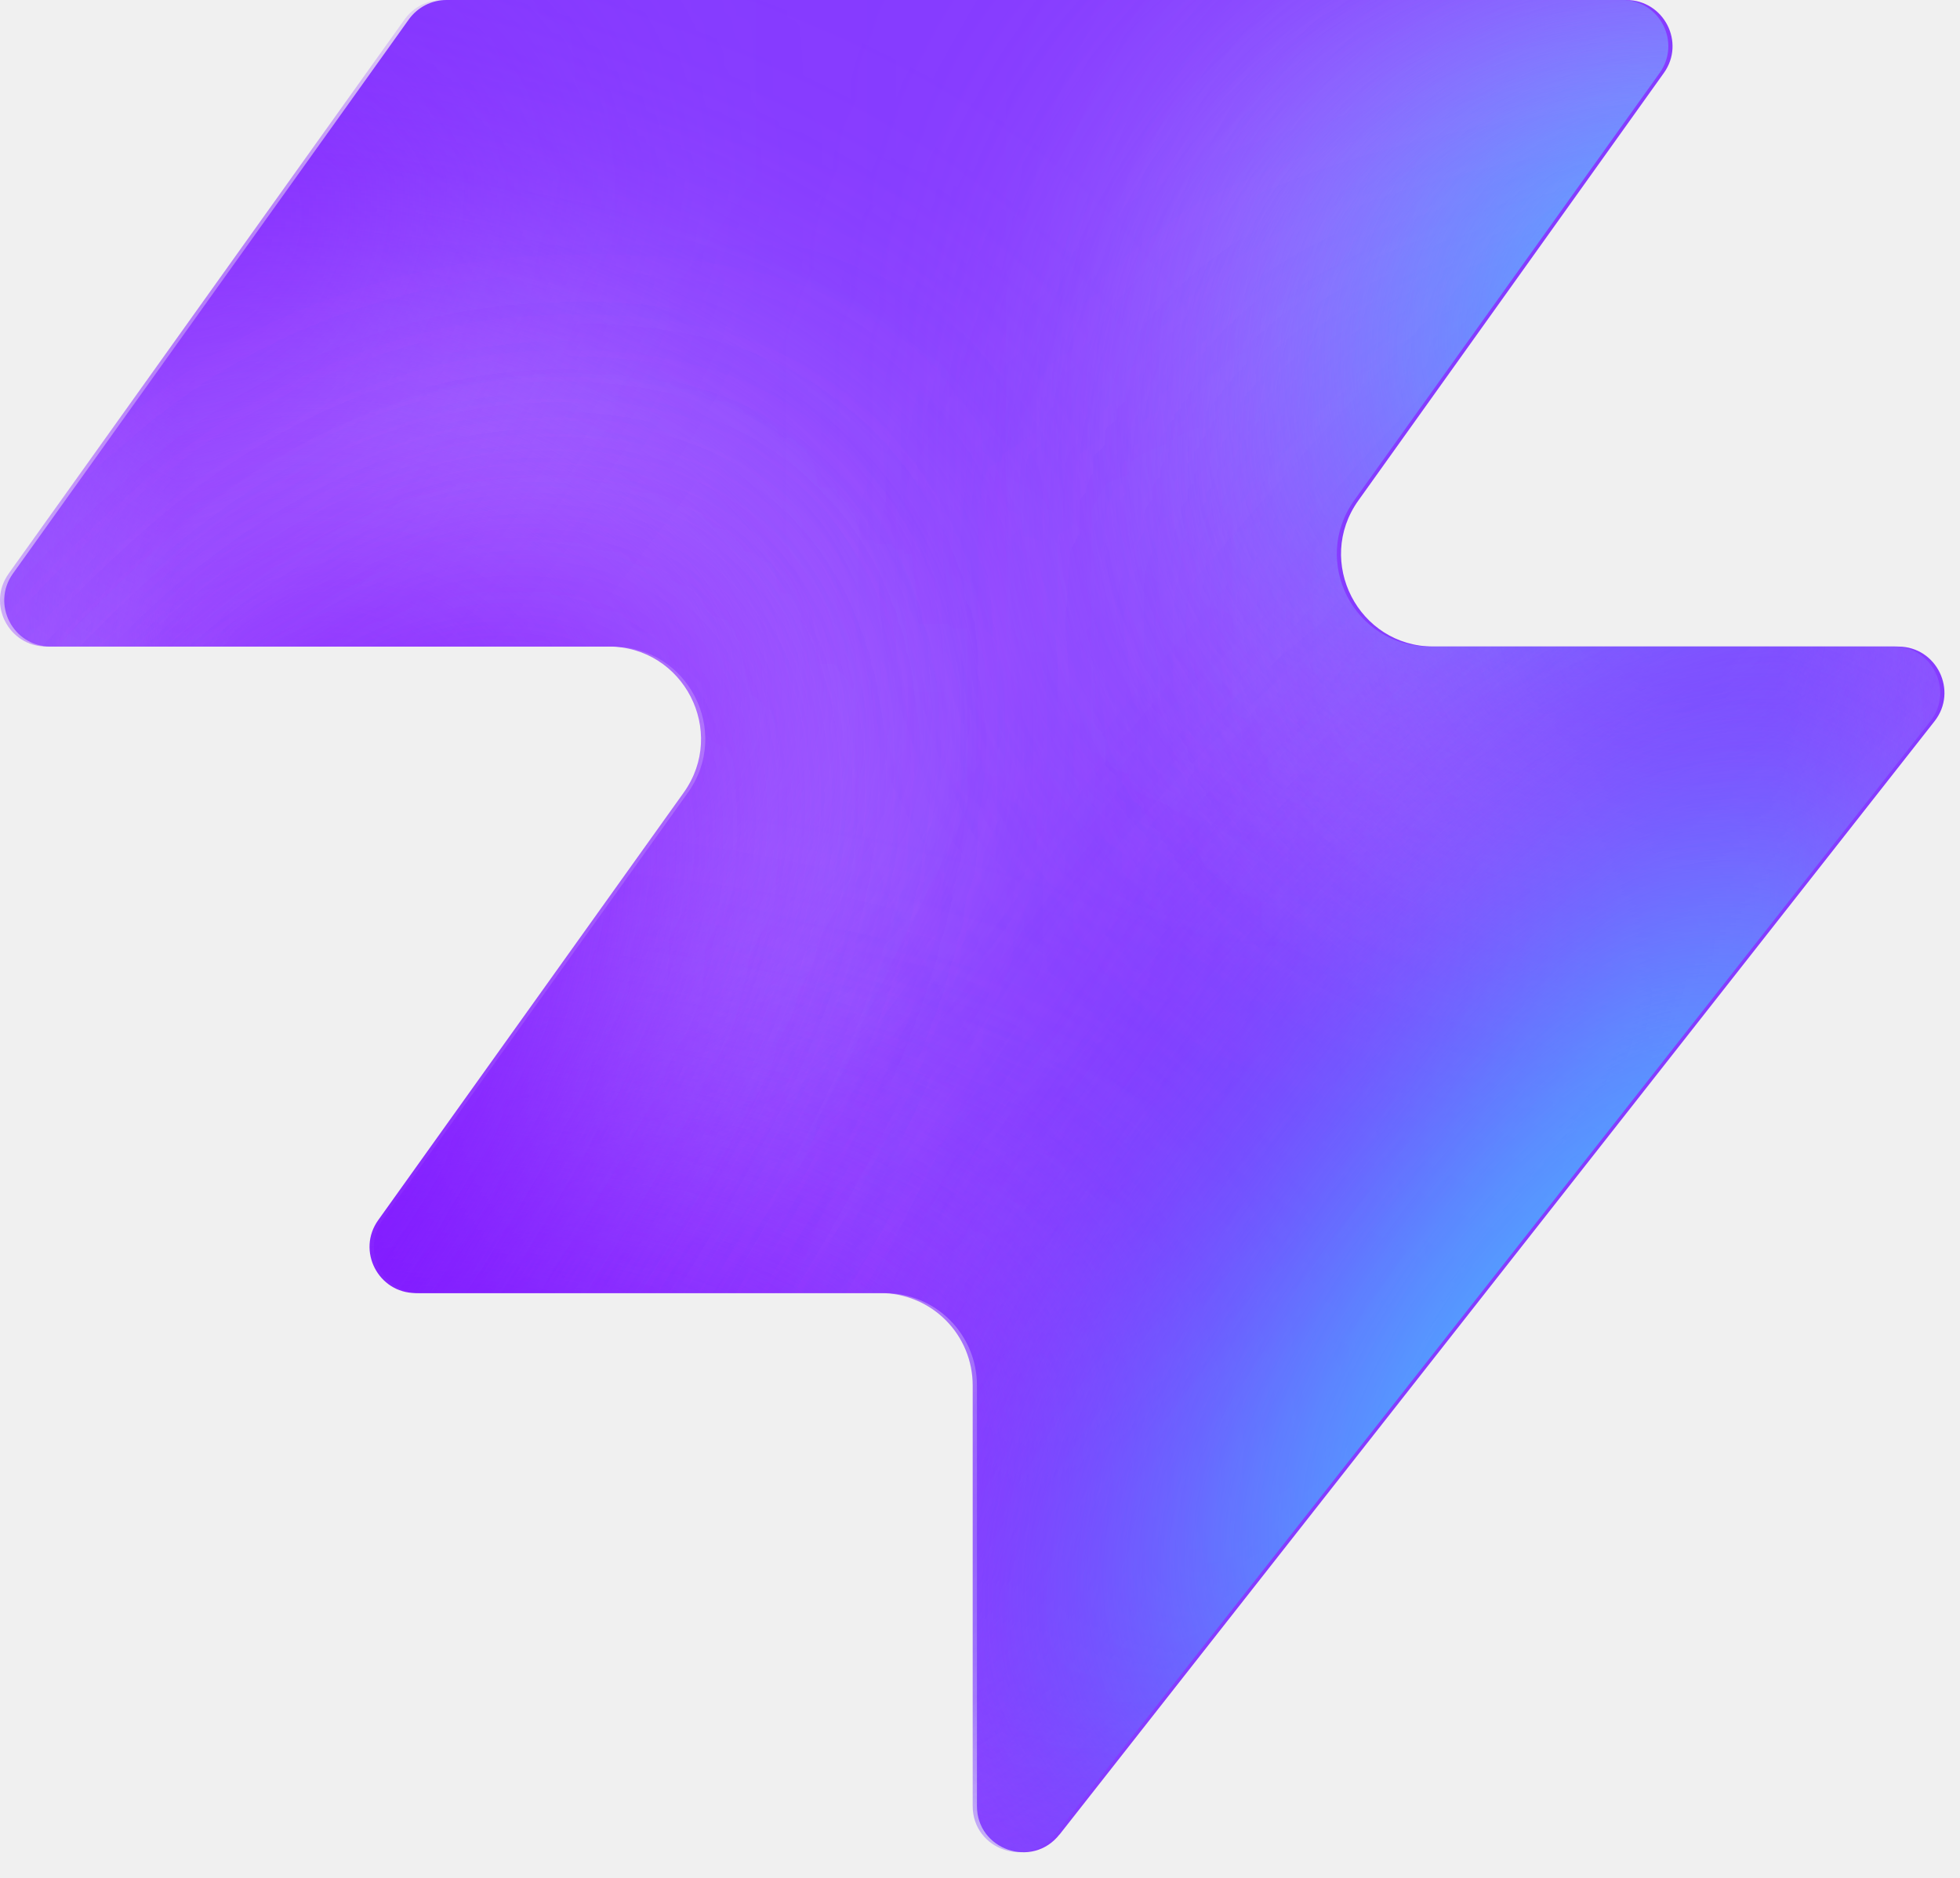
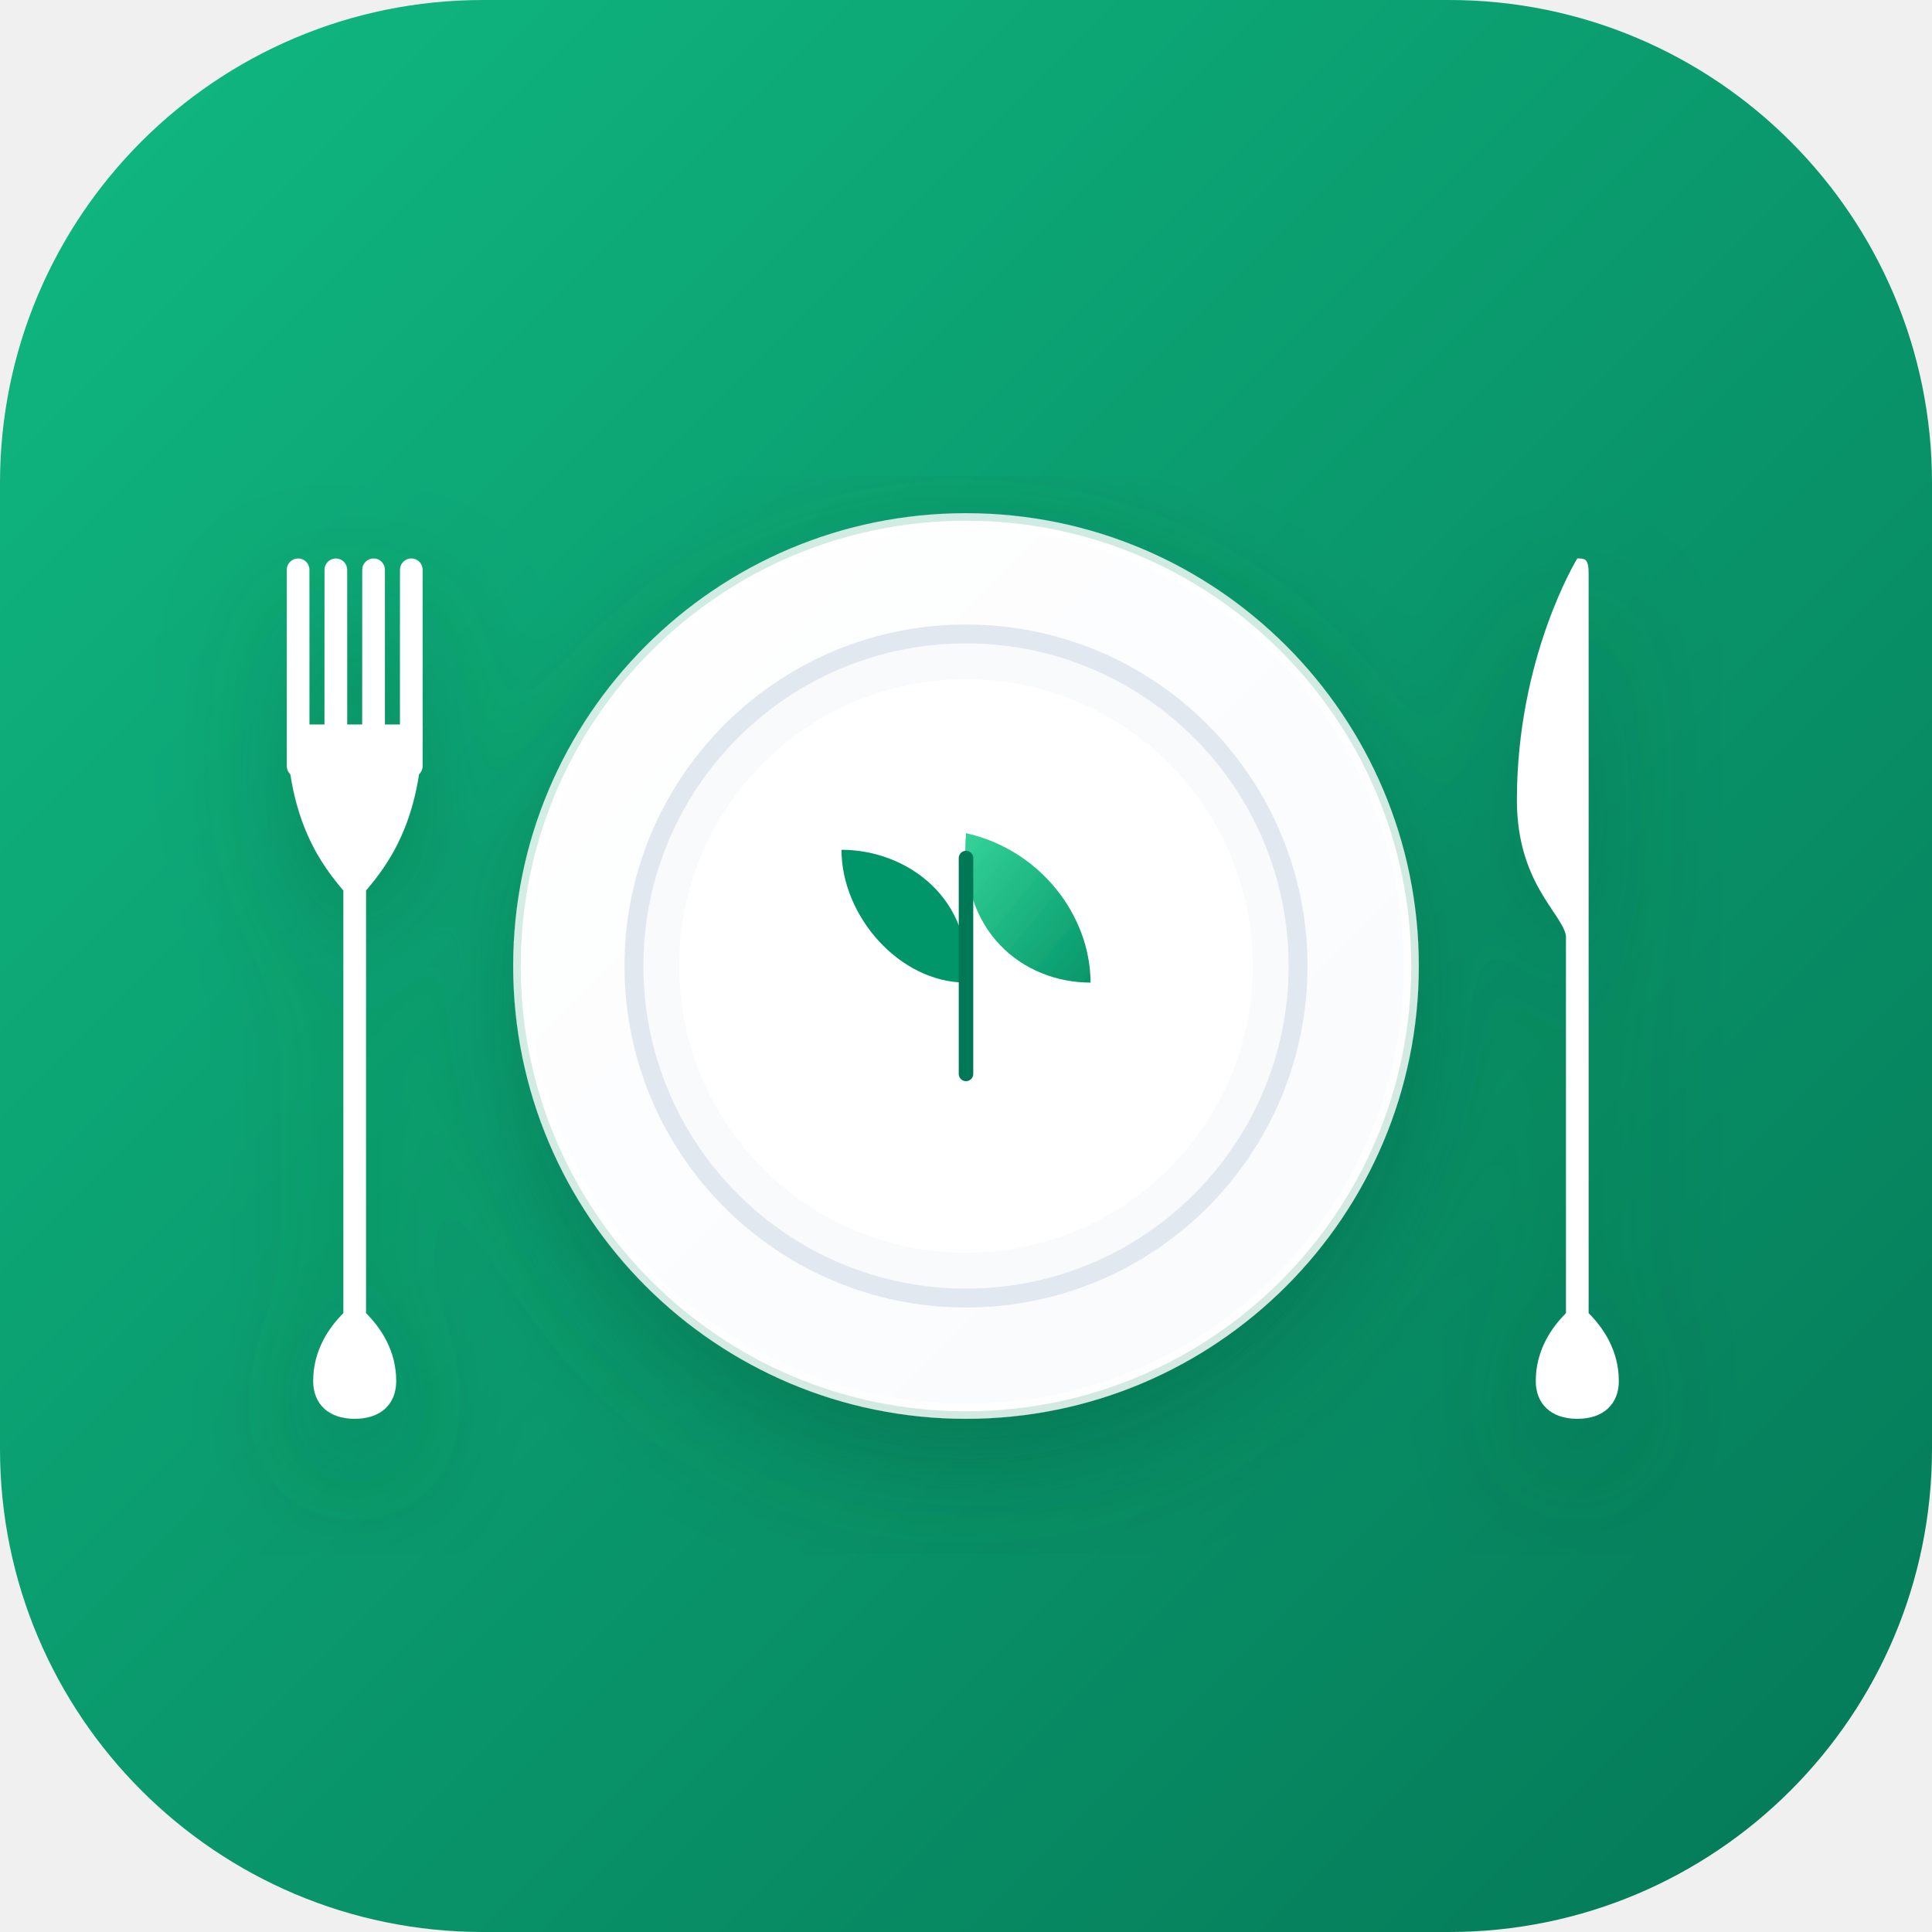
- <svg xmlns="http://www.w3.org/2000/svg" width="48" height="46" fill="none" viewBox="0 0 48 46">
-   <path fill="#863bff" d="M25.946 44.938c-.664.845-2.021.375-2.021-.698V33.937a2.26 2.26 0 0 0-2.262-2.262H10.287c-.92 0-1.456-1.04-.92-1.788l7.48-10.471c1.07-1.497 0-3.578-1.842-3.578H1.237c-.92 0-1.456-1.04-.92-1.788L10.013.474c.214-.297.556-.474.92-.474h28.894c.92 0 1.456 1.04.92 1.788l-7.48 10.471c-1.07 1.498 0 3.579 1.842 3.579h11.377c.943 0 1.473 1.088.89 1.83L25.947 44.94z" style="fill:#863bff;fill:color(display-p3 .525 .23 1);fill-opacity:1" />
-   <mask id="a" width="48" height="46" x="0" y="0" maskUnits="userSpaceOnUse" style="mask-type:alpha">
-     <path fill="#000" d="M25.842 44.938c-.664.844-2.021.375-2.021-.698V33.937a2.26 2.26 0 0 0-2.262-2.262H10.183c-.92 0-1.456-1.04-.92-1.788l7.48-10.471c1.07-1.498 0-3.579-1.842-3.579H1.133c-.92 0-1.456-1.04-.92-1.787L9.91.473c.214-.297.556-.474.92-.474h28.894c.92 0 1.456 1.04.92 1.788l-7.48 10.471c-1.07 1.498 0 3.578 1.842 3.578h11.377c.943 0 1.473 1.088.89 1.832L25.843 44.94z" style="fill:#000;fill-opacity:1" />
-   </mask>
-   <g mask="url(#a)">
-     <g filter="url(#b)">
-       <ellipse cx="5.508" cy="14.704" fill="#ede6ff" rx="5.508" ry="14.704" style="fill:#ede6ff;fill:color(display-p3 .927 .903 1);fill-opacity:1" transform="matrix(.00324 1 1 -.00324 -4.47 31.516)" />
+ <svg xmlns="http://www.w3.org/2000/svg" viewBox="0 0 512 512" width="100%" height="100%">
+   <defs>
+     <linearGradient id="bgGrad" x1="0%" y1="0%" x2="100%" y2="100%">
+       <stop offset="0%" stop-color="#10B981" />
+       <stop offset="100%" stop-color="#047857" />
+     </linearGradient>
+     <linearGradient id="plateGrad" x1="0%" y1="0%" x2="100%" y2="100%">
+       <stop offset="0%" stop-color="#FFFFFF" />
+       <stop offset="100%" stop-color="#F8FAFC" />
+     </linearGradient>
+     <linearGradient id="leafGrad" x1="0%" y1="0%" x2="100%" y2="100%">
+       <stop offset="0%" stop-color="#34D399" />
+       <stop offset="100%" stop-color="#059669" />
+     </linearGradient>
+     <filter id="dropShadow" x="-10%" y="-10%" width="120%" height="125%">
+       <feDropShadow dx="0" dy="12" stdDeviation="16" flood-color="#064E3B" flood-opacity="0.35" />
+     </filter>
+   </defs>
+   <rect width="512" height="512" rx="128" fill="url(#bgGrad)" />
+   <g filter="url(#dropShadow)">
+     <circle cx="256" cy="256" r="118" fill="url(#plateGrad)" />
+     <circle cx="256" cy="256" r="118" fill="none" stroke="#FFFFFF" stroke-width="4" stroke-opacity="0.8" />
+     <circle cx="256" cy="256" r="88" fill="#F8FAFC" stroke="#E2E8F0" stroke-width="5" />
+     <circle cx="256" cy="256" r="76" fill="#FFFFFF" />
+     <g transform="translate(256, 256) scale(1.1) translate(-256, -256)">
+       <path d="M256 224 C274 228 286 244 286 260 C270 260 254 248 256 224 Z" fill="url(#leafGrad)" />
+       <path d="M256 260 C240 260 226 244 226 228 C242 228 258 240 256 260 Z" fill="#059669" />
+       <path d="M256 230 L256 282" stroke="#047857" stroke-width="3.5" stroke-linecap="round" />
    </g>
-     <g filter="url(#c)">
-       <ellipse cx="10.399" cy="29.851" fill="#ede6ff" rx="10.399" ry="29.851" style="fill:#ede6ff;fill:color(display-p3 .927 .903 1);fill-opacity:1" transform="matrix(.00324 1 1 -.00324 -39.328 7.883)" />
+     <g fill="#FFFFFF">
+       <rect x="76" y="148" width="6" height="58" rx="3" />
+       <rect x="86" y="148" width="6" height="58" rx="3" />
+       <rect x="96" y="148" width="6" height="58" rx="3" />
+       <rect x="106" y="148" width="6" height="58" rx="3" />
+       <path d="M76 192 C76 218 86 230 91 236 L91 348 C87 352 83 358 83 366 C83 372 87 376 94 376 C101 376 105 372 105 366 C105 358 101 352 97 348 L97 236 C102 230 112 218 112 192 Z" />
    </g>
-     <g filter="url(#d)">
-       <ellipse cx="5.508" cy="30.487" fill="#7e14ff" rx="5.508" ry="30.487" style="fill:#7e14ff;fill:color(display-p3 .492 .077 1);fill-opacity:1" transform="rotate(89.814 -25.913 -14.639)scale(1 -1)" />
-     </g>
-     <g filter="url(#e)">
-       <ellipse cx="5.508" cy="30.599" fill="#7e14ff" rx="5.508" ry="30.599" style="fill:#7e14ff;fill:color(display-p3 .492 .077 1);fill-opacity:1" transform="rotate(89.814 -32.644 -3.334)scale(1 -1)" />
-     </g>
-     <g filter="url(#f)">
-       <ellipse cx="5.508" cy="30.599" fill="#7e14ff" rx="5.508" ry="30.599" style="fill:#7e14ff;fill:color(display-p3 .492 .077 1);fill-opacity:1" transform="matrix(.00324 1 1 -.00324 -34.34 30.47)" />
-     </g>
-     <g filter="url(#g)">
-       <ellipse cx="14.072" cy="22.078" fill="#ede6ff" rx="14.072" ry="22.078" style="fill:#ede6ff;fill:color(display-p3 .927 .903 1);fill-opacity:1" transform="rotate(93.35 24.506 48.493)scale(-1 1)" />
-     </g>
-     <g filter="url(#h)">
-       <ellipse cx="3.47" cy="21.501" fill="#7e14ff" rx="3.47" ry="21.501" style="fill:#7e14ff;fill:color(display-p3 .492 .077 1);fill-opacity:1" transform="rotate(89.009 28.708 47.59)scale(-1 1)" />
-     </g>
-     <g filter="url(#i)">
-       <ellipse cx="3.47" cy="21.501" fill="#7e14ff" rx="3.47" ry="21.501" style="fill:#7e14ff;fill:color(display-p3 .492 .077 1);fill-opacity:1" transform="rotate(89.009 28.708 47.59)scale(-1 1)" />
-     </g>
-     <g filter="url(#j)">
-       <ellipse cx=".387" cy="8.972" fill="#7e14ff" rx="4.407" ry="29.108" style="fill:#7e14ff;fill:color(display-p3 .492 .077 1);fill-opacity:1" transform="rotate(39.51 .387 8.972)" />
-     </g>
-     <g filter="url(#k)">
-       <ellipse cx="47.523" cy="-6.092" fill="#7e14ff" rx="4.407" ry="29.108" style="fill:#7e14ff;fill:color(display-p3 .492 .077 1);fill-opacity:1" transform="rotate(37.892 47.523 -6.092)" />
-     </g>
-     <g filter="url(#l)">
-       <ellipse cx="41.412" cy="6.333" fill="#47bfff" rx="5.971" ry="9.665" style="fill:#47bfff;fill:color(display-p3 .28 .748 1);fill-opacity:1" transform="rotate(37.892 41.412 6.333)" />
-     </g>
-     <g filter="url(#m)">
-       <ellipse cx="-1.879" cy="38.332" fill="#7e14ff" rx="4.407" ry="29.108" style="fill:#7e14ff;fill:color(display-p3 .492 .077 1);fill-opacity:1" transform="rotate(37.892 -1.88 38.332)" />
-     </g>
-     <g filter="url(#n)">
-       <ellipse cx="-1.879" cy="38.332" fill="#7e14ff" rx="4.407" ry="29.108" style="fill:#7e14ff;fill:color(display-p3 .492 .077 1);fill-opacity:1" transform="rotate(37.892 -1.88 38.332)" />
-     </g>
-     <g filter="url(#o)">
-       <ellipse cx="35.651" cy="29.907" fill="#7e14ff" rx="4.407" ry="29.108" style="fill:#7e14ff;fill:color(display-p3 .492 .077 1);fill-opacity:1" transform="rotate(37.892 35.651 29.907)" />
-     </g>
-     <g filter="url(#p)">
-       <ellipse cx="38.418" cy="32.4" fill="#47bfff" rx="5.971" ry="15.297" style="fill:#47bfff;fill:color(display-p3 .28 .748 1);fill-opacity:1" transform="rotate(37.892 38.418 32.4)" />
+     <g fill="#FFFFFF">
+       <path d="M418 148 C418 148 402 174 402 212 C402 234 414 242 415 248 L415 348 C411 352 407 358 407 366 C407 372 411 376 418 376 C425 376 429 372 429 366 C429 358 425 352 421 348 L421 152 C421 148 420 148 418 148 Z" />
    </g>
  </g>
-   <defs>
-     <filter id="b" width="60.045" height="41.654" x="-19.77" y="16.149" color-interpolation-filters="sRGB" filterUnits="userSpaceOnUse">
-       <feFlood flood-opacity="0" result="BackgroundImageFix" />
-       <feBlend in="SourceGraphic" in2="BackgroundImageFix" result="shape" />
-       <feGaussianBlur result="effect1_foregroundBlur_2002_17158" stdDeviation="7.659" />
-     </filter>
-     <filter id="c" width="90.34" height="51.437" x="-54.613" y="-7.533" color-interpolation-filters="sRGB" filterUnits="userSpaceOnUse">
-       <feFlood flood-opacity="0" result="BackgroundImageFix" />
-       <feBlend in="SourceGraphic" in2="BackgroundImageFix" result="shape" />
-       <feGaussianBlur result="effect1_foregroundBlur_2002_17158" stdDeviation="7.659" />
-     </filter>
-     <filter id="d" width="79.355" height="29.4" x="-49.64" y="2.03" color-interpolation-filters="sRGB" filterUnits="userSpaceOnUse">
-       <feFlood flood-opacity="0" result="BackgroundImageFix" />
-       <feBlend in="SourceGraphic" in2="BackgroundImageFix" result="shape" />
-       <feGaussianBlur result="effect1_foregroundBlur_2002_17158" stdDeviation="4.596" />
-     </filter>
-     <filter id="e" width="79.579" height="29.4" x="-45.045" y="20.029" color-interpolation-filters="sRGB" filterUnits="userSpaceOnUse">
-       <feFlood flood-opacity="0" result="BackgroundImageFix" />
-       <feBlend in="SourceGraphic" in2="BackgroundImageFix" result="shape" />
-       <feGaussianBlur result="effect1_foregroundBlur_2002_17158" stdDeviation="4.596" />
-     </filter>
-     <filter id="f" width="79.579" height="29.4" x="-43.513" y="21.178" color-interpolation-filters="sRGB" filterUnits="userSpaceOnUse">
-       <feFlood flood-opacity="0" result="BackgroundImageFix" />
-       <feBlend in="SourceGraphic" in2="BackgroundImageFix" result="shape" />
-       <feGaussianBlur result="effect1_foregroundBlur_2002_17158" stdDeviation="4.596" />
-     </filter>
-     <filter id="g" width="74.749" height="58.852" x="15.756" y="-17.901" color-interpolation-filters="sRGB" filterUnits="userSpaceOnUse">
-       <feFlood flood-opacity="0" result="BackgroundImageFix" />
-       <feBlend in="SourceGraphic" in2="BackgroundImageFix" result="shape" />
-       <feGaussianBlur result="effect1_foregroundBlur_2002_17158" stdDeviation="7.659" />
-     </filter>
-     <filter id="h" width="61.377" height="25.362" x="23.548" y="2.284" color-interpolation-filters="sRGB" filterUnits="userSpaceOnUse">
-       <feFlood flood-opacity="0" result="BackgroundImageFix" />
-       <feBlend in="SourceGraphic" in2="BackgroundImageFix" result="shape" />
-       <feGaussianBlur result="effect1_foregroundBlur_2002_17158" stdDeviation="4.596" />
-     </filter>
-     <filter id="i" width="61.377" height="25.362" x="23.548" y="2.284" color-interpolation-filters="sRGB" filterUnits="userSpaceOnUse">
-       <feFlood flood-opacity="0" result="BackgroundImageFix" />
-       <feBlend in="SourceGraphic" in2="BackgroundImageFix" result="shape" />
-       <feGaussianBlur result="effect1_foregroundBlur_2002_17158" stdDeviation="4.596" />
-     </filter>
-     <filter id="j" width="56.045" height="63.649" x="-27.636" y="-22.853" color-interpolation-filters="sRGB" filterUnits="userSpaceOnUse">
-       <feFlood flood-opacity="0" result="BackgroundImageFix" />
-       <feBlend in="SourceGraphic" in2="BackgroundImageFix" result="shape" />
-       <feGaussianBlur result="effect1_foregroundBlur_2002_17158" stdDeviation="4.596" />
-     </filter>
-     <filter id="k" width="54.814" height="64.646" x="20.116" y="-38.415" color-interpolation-filters="sRGB" filterUnits="userSpaceOnUse">
-       <feFlood flood-opacity="0" result="BackgroundImageFix" />
-       <feBlend in="SourceGraphic" in2="BackgroundImageFix" result="shape" />
-       <feGaussianBlur result="effect1_foregroundBlur_2002_17158" stdDeviation="4.596" />
-     </filter>
-     <filter id="l" width="33.541" height="35.313" x="24.641" y="-11.323" color-interpolation-filters="sRGB" filterUnits="userSpaceOnUse">
-       <feFlood flood-opacity="0" result="BackgroundImageFix" />
-       <feBlend in="SourceGraphic" in2="BackgroundImageFix" result="shape" />
-       <feGaussianBlur result="effect1_foregroundBlur_2002_17158" stdDeviation="4.596" />
-     </filter>
-     <filter id="m" width="54.814" height="64.646" x="-29.286" y="6.009" color-interpolation-filters="sRGB" filterUnits="userSpaceOnUse">
-       <feFlood flood-opacity="0" result="BackgroundImageFix" />
-       <feBlend in="SourceGraphic" in2="BackgroundImageFix" result="shape" />
-       <feGaussianBlur result="effect1_foregroundBlur_2002_17158" stdDeviation="4.596" />
-     </filter>
-     <filter id="n" width="54.814" height="64.646" x="-29.286" y="6.009" color-interpolation-filters="sRGB" filterUnits="userSpaceOnUse">
-       <feFlood flood-opacity="0" result="BackgroundImageFix" />
-       <feBlend in="SourceGraphic" in2="BackgroundImageFix" result="shape" />
-       <feGaussianBlur result="effect1_foregroundBlur_2002_17158" stdDeviation="4.596" />
-     </filter>
-     <filter id="o" width="54.814" height="64.646" x="8.244" y="-2.416" color-interpolation-filters="sRGB" filterUnits="userSpaceOnUse">
-       <feFlood flood-opacity="0" result="BackgroundImageFix" />
-       <feBlend in="SourceGraphic" in2="BackgroundImageFix" result="shape" />
-       <feGaussianBlur result="effect1_foregroundBlur_2002_17158" stdDeviation="4.596" />
-     </filter>
-     <filter id="p" width="39.409" height="43.623" x="18.713" y="10.588" color-interpolation-filters="sRGB" filterUnits="userSpaceOnUse">
-       <feFlood flood-opacity="0" result="BackgroundImageFix" />
-       <feBlend in="SourceGraphic" in2="BackgroundImageFix" result="shape" />
-       <feGaussianBlur result="effect1_foregroundBlur_2002_17158" stdDeviation="4.596" />
-     </filter>
-   </defs>
</svg>
